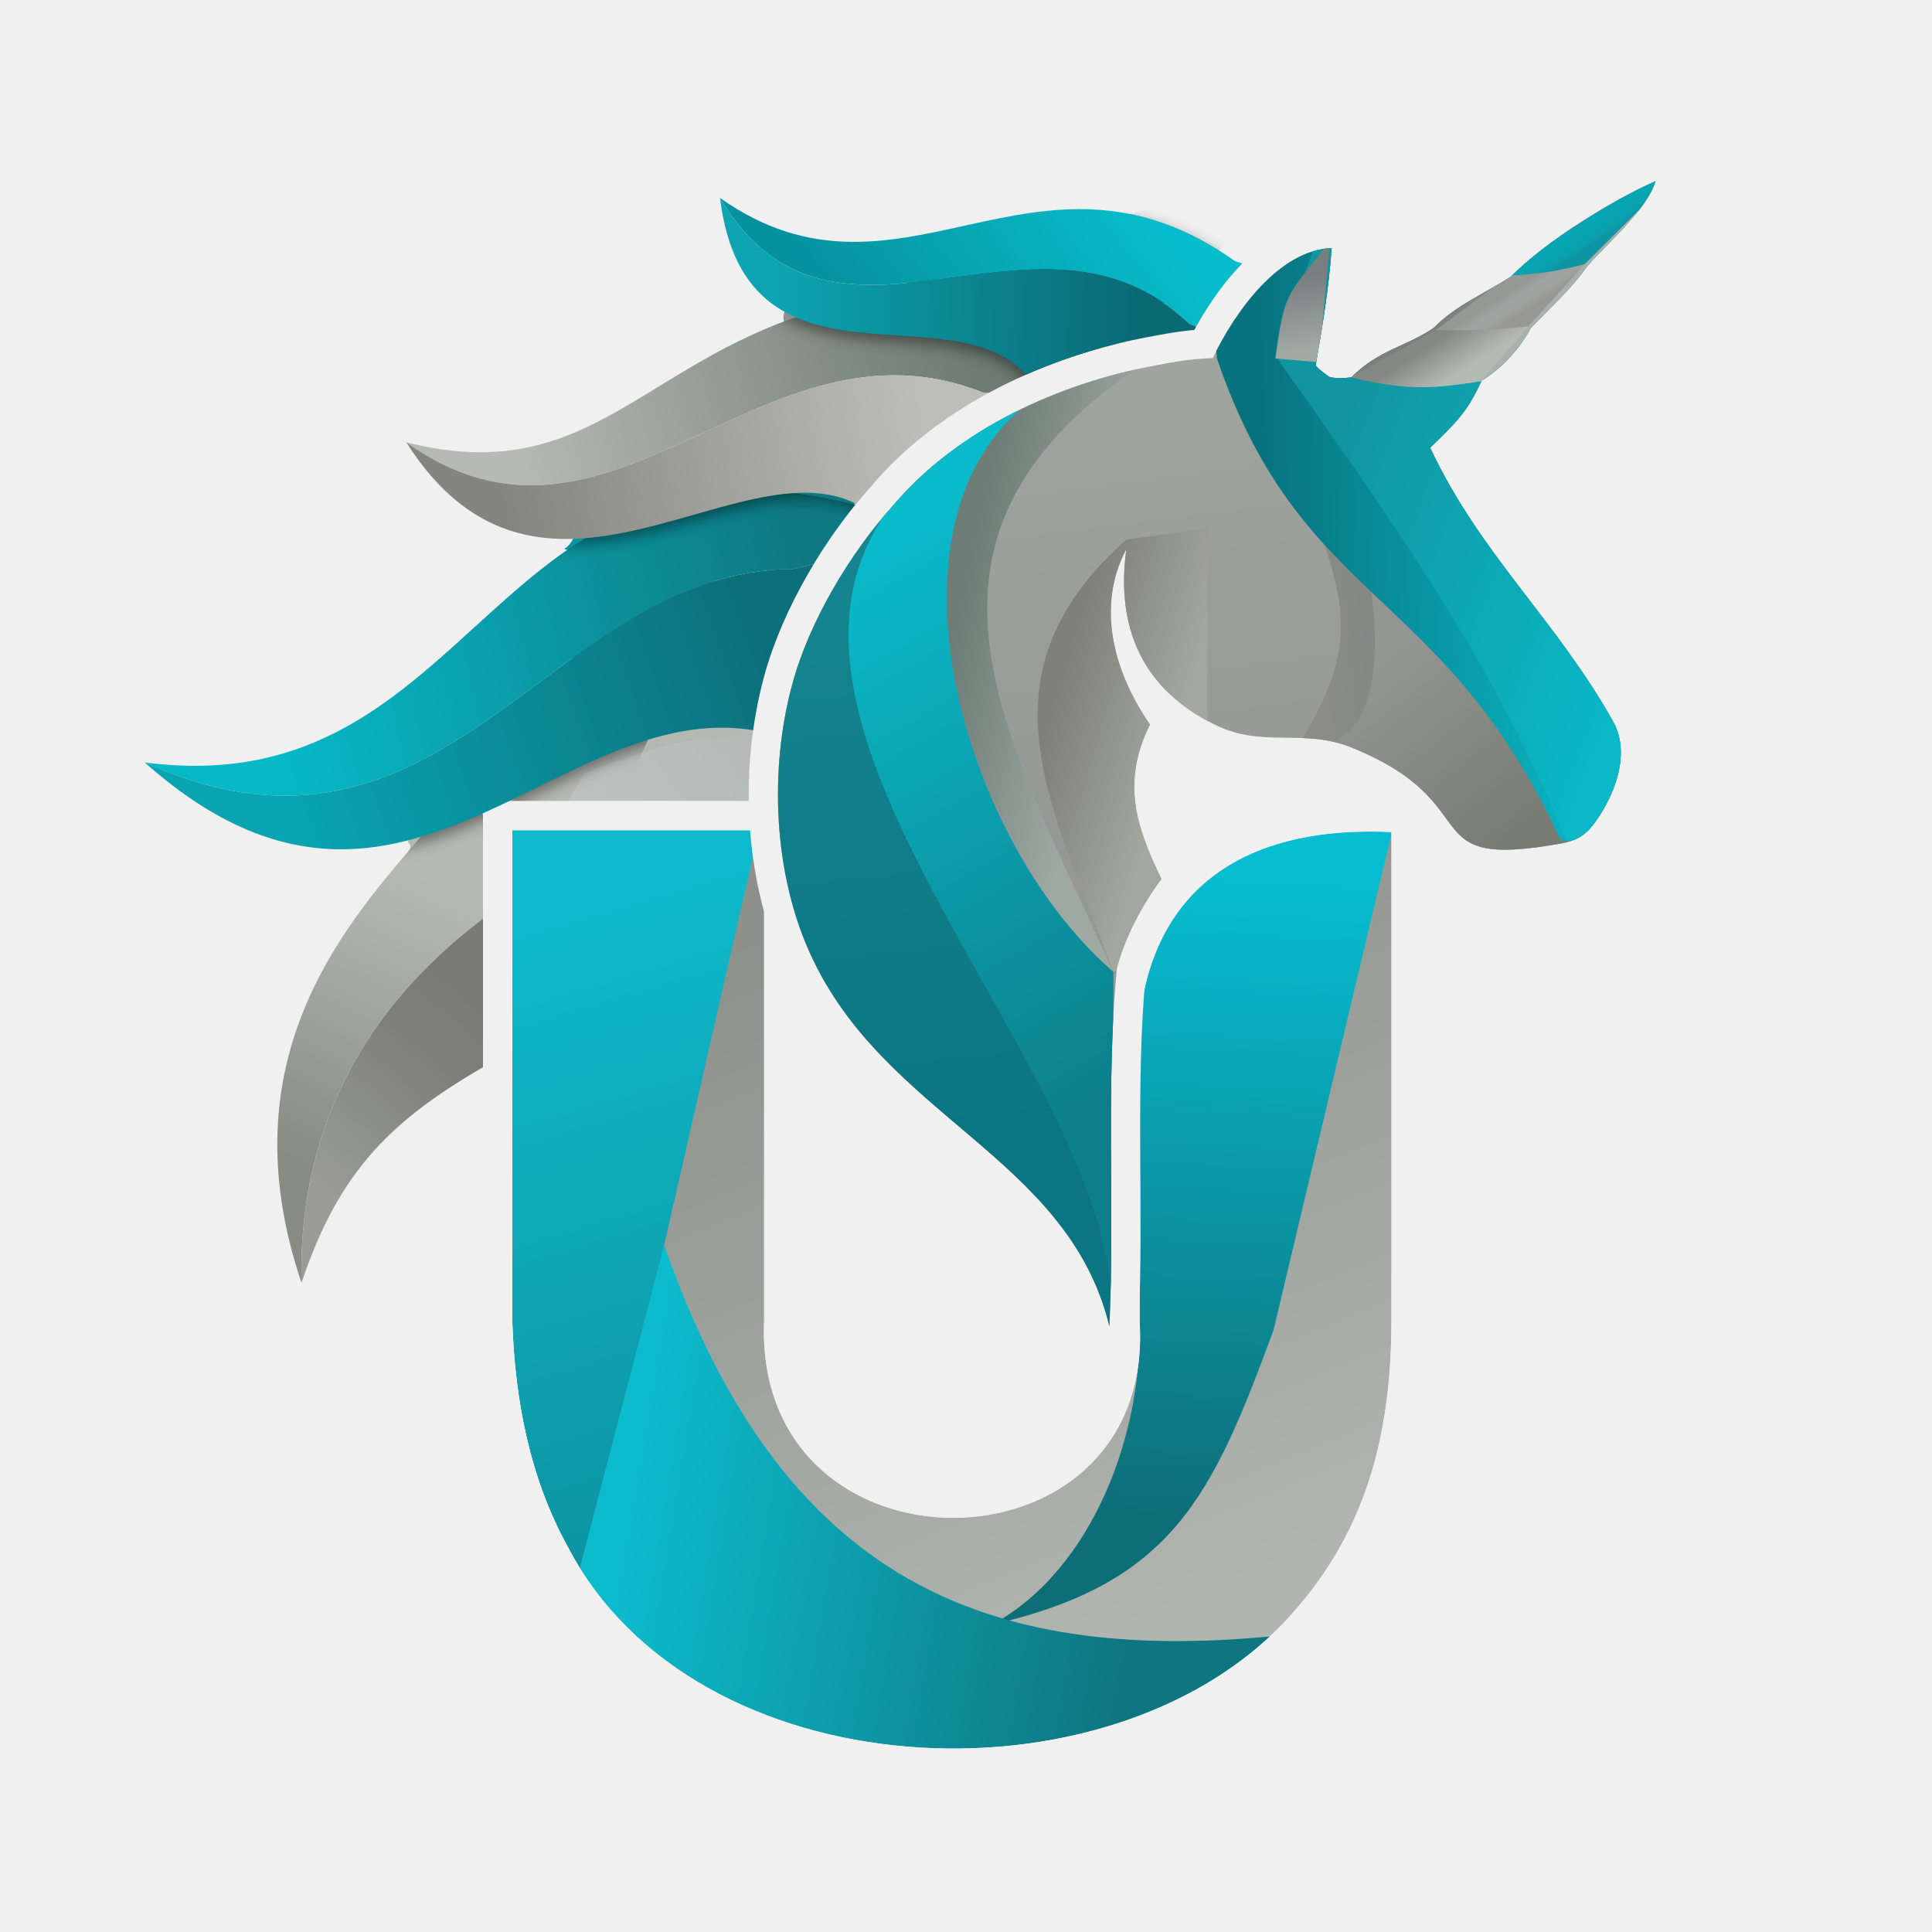
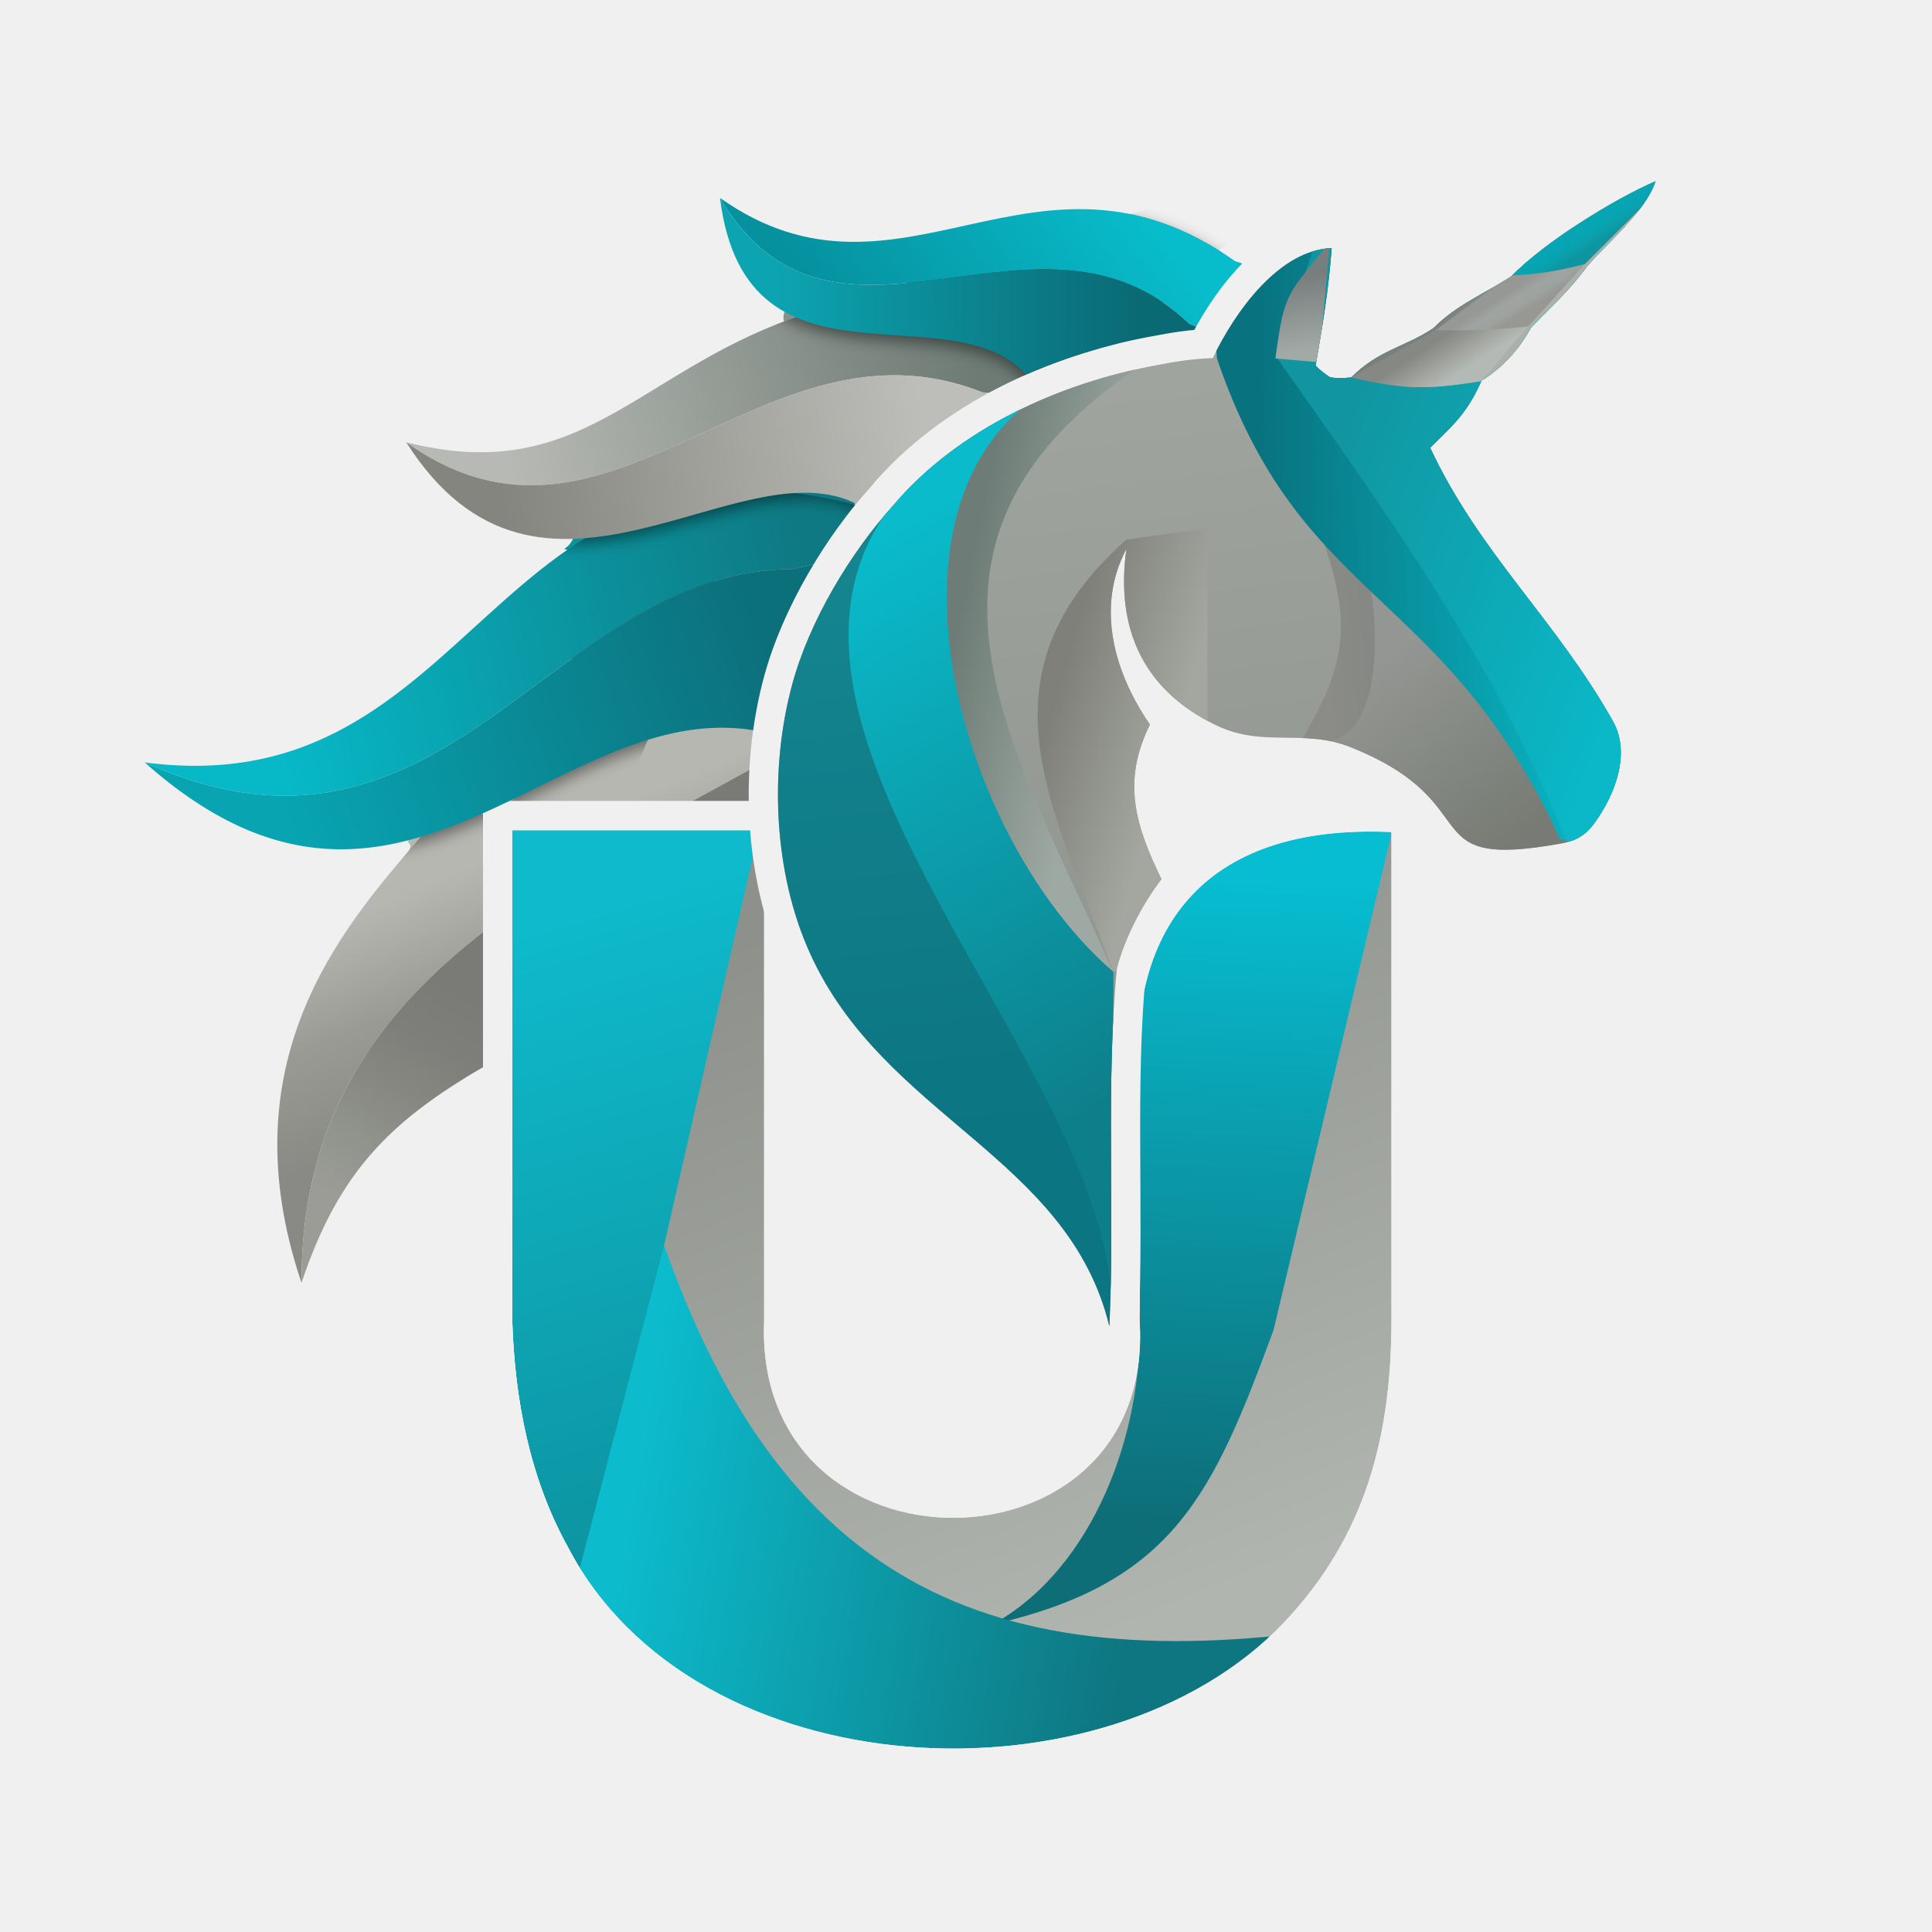
<svg xmlns="http://www.w3.org/2000/svg" viewBox="0 0 1024 1024">
  <defs>
    <linearGradient id="mane1-a" gradientUnits="userSpaceOnUse" x1="466.1" y1="194.1" x2="592.8" y2="93.3">
      <stop offset="0" stop-color="#06919f" />
      <stop offset="1" stop-color="#08bdcb" />
    </linearGradient>
    <linearGradient id="mane1-b" gradientUnits="userSpaceOnUse" x1="603.4" y1="164.2" x2="410.7" y2="161.6">
      <stop offset="0" stop-color="#0a6a74" />
      <stop offset="1" stop-color="#0ca4b1" />
    </linearGradient>
    <linearGradient id="mane2-a" gradientUnits="userSpaceOnUse" x1="511.8" y1="178.0" x2="268.7" y2="244.6">
      <stop offset="0" stop-color="#6e7b75" />
      <stop offset="1" stop-color="#b7b9b4" />
    </linearGradient>
    <linearGradient id="mane2-b" gradientUnits="userSpaceOnUse" x1="265.6" y1="263.4" x2="489.9" y2="228.5">
      <stop offset="0" stop-color="#84857f" />
      <stop offset="1" stop-color="#bdbeb9" />
    </linearGradient>
    <linearGradient id="mane3-a" gradientUnits="userSpaceOnUse" x1="429.7" y1="305.5" x2="143.0" y2="369.9">
      <stop offset="0" stop-color="#0e7982" />
      <stop offset="1" stop-color="#07b8c7" />
    </linearGradient>
    <linearGradient id="mane3-b" gradientUnits="userSpaceOnUse" x1="405.8" y1="342.9" x2="150.6" y2="432.5">
      <stop offset="0" stop-color="#0c707b" />
      <stop offset="1" stop-color="#08a4b2" />
    </linearGradient>
-     <linearGradient id="mane4-a" gradientUnits="userSpaceOnUse" x1="148.7" y1="633.2" x2="233.4" y2="447.0">
-       <stop offset="0.10" stop-color="#898b85" />
-       <stop offset="0.30" stop-color="#949690" />
-       <stop offset="0.50" stop-color="#a1a39d" />
-       <stop offset="0.70" stop-color="#acaea8" />
-       <stop offset="0.90" stop-color="#b6b8b2" />
-     </linearGradient>
-     <linearGradient id="mane4-b" gradientUnits="userSpaceOnUse" x1="258.3" y1="512.7" x2="152.7" y2="634.2">
+     <linearGradient id="mane4-a" gradientUnits="userSpaceOnUse" x1="232.2" y1="606.6" x2="176.7" y2="473.5">
+       <stop offset="0.10" stop-color="#898a85" />
+       <stop offset="0.30" stop-color="#91928c" />
+       <stop offset="0.50" stop-color="#999a94" />
+       <stop offset="0.70" stop-color="#a8a9a3" />
+       <stop offset="0.90" stop-color="#b6b7b1" />
+     </linearGradient>
+     <linearGradient id="mane4-b" gradientUnits="userSpaceOnUse" x1="246.8" y1="508.9" x2="167.5" y2="646.6">
      <stop offset="0.10" stop-color="#7a7b76" />
-       <stop offset="0.30" stop-color="#7d7e79" />
-       <stop offset="0.50" stop-color="#868782" />
-       <stop offset="0.70" stop-color="#90928c" />
-       <stop offset="0.90" stop-color="#9a9b95" />
+       <stop offset="0.30" stop-color="#7e7f7a" />
+       <stop offset="0.50" stop-color="#878882" />
+       <stop offset="0.70" stop-color="#91938d" />
+       <stop offset="0.90" stop-color="#9b9c96" />
    </linearGradient>
    <linearGradient id="mane4-n" gradientUnits="userSpaceOnUse" x1="376.4" y1="384.7" x2="277.9" y2="467.0">
      <stop offset="0" stop-color="#b6bbb9" />
      <stop offset="1" stop-color="#bcc8c4" />
    </linearGradient>
    <clipPath id="reach-mane4">
      <path d="M719 179C721 169 726 140 724 132C722 127 708 113 703 112C698 112 693 115 689 117C669 129 646 151 635 171C622 172 610 175 598 178C542 190 503 217 463 257C457 264 452 262 448 267C449 268 450 270 450 272C449 279 431 294 425 300C420 307 421 314 417 322C415 326 411 330 409 335C400 353 400 363 396 381C385 382 366 382 357 384C344 386 343 389 333 393C304 403 281 414 259 435C255 427 244 432 237 435C231 437 224 437 219 441C211 446 208 456 202 462C199 467 195 470 192 474C165 505 148 544 143 585C142 589 141 594 141 598C140 610 141 621 143 633C145 649 148 675 160 686C163 684 165 682 167 678C169 674 171 668 173 663C176 653 181 644 186 636C201 609 226 587 253 573C253 607 253 640 253 674C253 688 252 703 253 717C254 721 255 725 256 728C258 745 258 764 264 780C268 789 270 799 275 808C277 812 298 846 300 850C308 859 337 888 347 896C423 955 545 963 630 918C659 903 696 868 716 842C766 775 757 698 757 619C757 578 757 537 758 496C758 485 760 455 756 446C753 439 740 427 734 423C738 425 744 426 747 430C752 434 754 440 758 444C763 451 776 465 785 469C795 473 829 468 838 462C843 459 847 454 851 450C868 434 883 413 876 388C873 375 863 366 855 357C851 352 848 346 844 341C833 327 815 308 807 292C800 279 795 267 786 255C783 250 777 245 778 239C779 232 793 222 797 216C804 205 812 197 821 188C825 183 828 178 832 173C837 167 843 161 849 155C853 150 858 144 863 139C874 127 892 113 896 96C890 90 883 83 877 77C869 78 823 108 816 114C810 118 805 125 799 129C792 134 785 136 778 141C770 146 763 154 754 159C740 167 737 164 719 179Z M733 422C688 424 665 424 631 457C620 435 617 415 625 392C644 406 660 409 683 409C689 409 695 409 700 410C711 412 722 418 733 422Z M424 530C441 557 469 586 493 607C509 620 529 632 543 649C555 664 561 682 568 700C571 708 582 713 584 722C585 729 582 737 580 743C577 752 574 761 567 768C547 787 501 789 476 783C464 780 449 775 441 766C424 744 425 712 425 686C424 634 424 582 424 530Z" />
      <path d="M76.7 404.1C253.8 427.3 259.7 217.4 453.7 267.6L480.5 264.8L457.5 292.8L420.5 301.6C291.0 302.1 237.5 476.6 76.7 404.1Z" clip-path="url(#reach-mane3)" />
      <path d="M76.7 404.1C238.9 548.5 325.4 295.4 467.8 422.9L473.7 423.7L457.5 292.8L420.5 301.6C291.0 302.1 237.5 476.6 76.7 404.1Z" clip-path="url(#reach-mane3)" />
      <path d="M215.3 234.4C307.2 257.7 336.7 198.4 420.3 168.6L712.7 78.4L558.8 210.3L520.8 208.0C403.4 161.5 324.4 312.4 215.3 234.4Z" clip-path="url(#reach-mane2)" />
      <path d="M215.3 234.4C286.6 346.6 391.8 234.7 454.6 267.4L477.4 270.0L558.8 210.3L520.8 208.0C403.4 161.5 324.4 312.4 215.3 234.4Z" clip-path="url(#reach-mane2)" />
      <path d="M381.6 104.9C477.5 172.6 548.6 63.5 654.6 138.4L681.1 147.2L653.4 181.1L630.3 171.6C549.9 94.8 442.4 207.7 381.6 104.9Z" clip-path="url(#reach-mane1)" />
      <path d="M381.6 104.9C395.7 218.0 511.0 149.0 548.1 203.9L562.1 211.5L653.4 181.1L630.3 171.6C549.9 94.8 442.4 207.7 381.6 104.9Z" clip-path="url(#reach-mane1)" />
    </clipPath>
    <clipPath id="behind-mane3">
      <path d="M159.8 679.9C120.3 563.0 181.2 492.6 219.1 448.0L417.3 214.9L275.7 554.6L261.7 562.4C207.3 593.0 179.7 620.6 159.8 679.9Z" />
    </clipPath>
    <clipPath id="reach-mane3">
      <path d="M719 179C721 169 726 140 724 132C722 127 708 113 703 112C698 112 693 115 689 117C669 129 646 151 635 171C584 175 532 196 494 228C480 240 468 253 455 266C450 261 444 260 438 259C434 258 431 257 428 256C403 254 371 266 347 273C337 276 310 279 303 283C299 285 253 324 247 330C241 335 236 341 230 346C224 352 217 356 211 361C182 383 163 393 126 398C122 399 118 400 114 401C109 401 84 397 79 396C76 398 74 401 72 404C79 415 91 423 102 430C131 451 159 459 195 455C202 455 210 454 217 452C218 452 234 444 238 443C245 440 253 439 259 435C257 438 254 440 253 444C250 452 252 480 252 490C252 539 253 588 253 637C253 681 251 731 262 773C264 779 266 784 268 789C270 795 272 802 275 808C277 812 298 847 301 850C307 858 315 865 322 872C330 880 338 888 346 895C354 901 363 907 372 912C419 939 469 949 523 946C543 945 568 942 587 936C630 922 657 903 689 871C698 862 707 853 715 843C740 810 753 770 756 729C757 714 757 698 757 683C757 658 757 632 757 607C757 570 757 532 758 495C758 484 760 454 756 445C753 438 740 427 734 423C738 425 743 426 747 429C752 433 754 440 758 444C763 451 776 465 784 468C793 473 806 470 815 468C822 467 830 467 837 463C842 460 846 455 851 451C868 434 882 414 876 389C873 374 860 364 852 353C839 335 819 313 808 296C804 288 801 280 798 272C794 265 777 245 778 239C779 233 786 228 790 224C799 215 802 207 813 196C820 189 826 180 832 173C837 166 843 161 849 155C853 151 856 145 861 141C873 127 890 114 897 97C891 90 883 83 876 77C870 78 823 108 816 114C810 118 805 125 799 129C792 134 785 136 778 141C770 146 763 154 754 159C740 167 737 164 719 179Z M392 421C374 422 307 422 287 421C318 402 357 391 393 390C393 400 392 410 392 421Z M733 422C688 424 665 424 631 457C620 435 617 415 625 392C644 406 660 409 683 409C689 409 695 409 700 410C711 412 722 418 733 422Z M424 530C441 557 469 586 493 607C509 620 529 632 543 649C555 664 561 682 568 700C571 708 582 713 584 722C585 729 582 737 580 743C577 752 574 761 567 768C547 787 501 789 476 783C464 780 449 775 441 766C424 744 425 712 425 686C424 634 424 582 424 530Z" />
      <path d="M215.3 234.4C307.2 257.7 336.7 198.4 420.3 168.6L712.7 78.4L558.8 210.3L520.8 208.0C403.4 161.5 324.4 312.4 215.3 234.4Z" clip-path="url(#reach-mane2)" />
      <path d="M215.3 234.4C286.6 346.6 391.8 234.7 454.6 267.4L477.4 270.0L558.8 210.3L520.8 208.0C403.4 161.5 324.4 312.4 215.3 234.4Z" clip-path="url(#reach-mane2)" />
      <path d="M381.6 104.9C477.5 172.6 548.6 63.5 654.6 138.4L681.1 147.2L653.4 181.1L630.3 171.6C549.9 94.8 442.4 207.7 381.6 104.9Z" clip-path="url(#reach-mane1)" />
      <path d="M381.6 104.9C395.7 218.0 511.0 149.0 548.1 203.9L562.1 211.5L653.4 181.1L630.3 171.6C549.9 94.8 442.4 207.7 381.6 104.9Z" clip-path="url(#reach-mane1)" />
    </clipPath>
    <clipPath id="behind-mane2">
      <path d="M159.8 679.9C120.3 563.0 181.2 492.6 219.1 448.0L417.3 214.9L275.7 554.6L261.7 562.4C207.3 593.0 179.7 620.6 159.8 679.9Z" />
      <path d="M76.7 404.1C253.8 427.3 259.7 217.4 453.7 267.6L480.5 264.8L473.7 423.7L467.8 422.9C325.4 295.4 238.9 548.5 76.7 404.1Z" />
    </clipPath>
    <clipPath id="reach-mane2">
      <path d="M719 179C721 169 726 140 724 132C722 127 708 113 703 112C698 112 693 115 689 117C669 129 646 151 635 171C604 173 572 182 545 195C520 171 488 174 456 171C442 169 430 165 416 162C414 164 412 166 410 167C405 170 400 170 396 172C385 178 374 184 363 190C357 194 352 198 346 201C324 215 299 229 273 233C263 234 246 235 236 233C229 231 223 228 216 227C214 229 212 231 209 234C228 265 252 286 289 291C295 291 300 293 306 293C321 292 336 288 351 284C376 277 429 259 453 270C445 280 437 288 430 298C424 307 411 331 407 341C403 352 395 381 393 392C392 402 393 411 392 421C362 421 333 421 304 421C294 421 278 418 269 425C264 430 257 435 254 441C250 449 252 477 252 487C252 518 252 549 253 580C253 638 248 717 262 773C264 779 272 804 275 809C278 815 282 820 286 825C290 833 294 842 300 849C306 857 314 863 321 870C329 878 337 887 346 895C370 915 405 931 435 939C498 954 579 948 635 915C656 903 673 887 690 870C713 847 731 823 743 793C762 740 757 671 757 614C757 574 757 534 758 493C758 482 760 455 756 446C753 439 740 427 734 423C738 425 743 426 747 430C752 434 754 439 758 444C763 451 777 466 786 469C796 473 829 468 838 462C843 459 847 455 851 450C868 434 882 413 876 388C873 376 863 366 855 357C851 352 848 347 844 342C833 327 815 309 807 293C800 279 795 267 787 255C784 250 777 245 778 239C779 234 786 229 789 225C797 217 803 206 811 198C819 190 825 181 832 173C837 167 843 161 848 156C853 150 857 144 863 139C874 127 891 113 897 96C890 90 883 83 877 77C870 78 823 108 816 114C810 118 805 125 799 129C792 134 785 136 778 141C770 146 763 154 754 159C740 167 737 164 719 179Z M733 422C688 424 665 424 631 457C620 435 617 415 625 392C644 406 660 409 683 409C689 409 695 409 700 410C711 412 722 418 733 422Z M424 530C441 557 469 586 493 607C509 620 529 632 543 649C555 664 561 682 568 700C571 708 582 713 584 722C585 729 582 737 580 743C577 752 574 761 567 768C547 787 501 789 476 783C464 780 449 775 441 766C424 744 425 712 425 686C424 634 424 582 424 530Z" />
      <path d="M381.6 104.9C477.5 172.6 548.6 63.5 654.6 138.4L681.1 147.2L653.4 181.1L630.3 171.6C549.9 94.8 442.4 207.7 381.6 104.9Z" clip-path="url(#reach-mane1)" />
      <path d="M381.6 104.9C395.7 218.0 511.0 149.0 548.1 203.9L562.1 211.5L653.4 181.1L630.3 171.6C549.9 94.8 442.4 207.7 381.6 104.9Z" clip-path="url(#reach-mane1)" />
    </clipPath>
    <clipPath id="behind-mane1">
      <path d="M159.8 679.9C120.3 563.0 181.2 492.6 219.1 448.0L417.3 214.9L275.7 554.6L261.7 562.4C207.3 593.0 179.7 620.6 159.8 679.9Z" />
      <path d="M76.7 404.1C253.8 427.3 259.7 217.4 453.7 267.6L480.5 264.8L473.7 423.7L467.8 422.9C325.4 295.4 238.9 548.5 76.7 404.1Z" />
      <path d="M215.3 234.4C307.2 257.7 336.7 198.4 420.3 168.6L712.7 78.4L477.4 270.0L454.6 267.4C391.8 234.7 286.6 346.6 215.3 234.4Z" />
    </clipPath>
    <clipPath id="reach-mane1">
      <path d="M719 179C720 170 722 160 723 151C724 146 725 139 724 134C724 128 709 114 704 113C700 112 695 114 691 116C675 124 656 142 644 156C641 160 638 165 635 169C637 157 646 145 655 137C640 121 626 114 605 110C588 106 571 103 553 105C538 107 522 112 506 115C473 122 429 129 399 109C394 105 389 100 384 95C373 101 376 111 379 121C384 142 390 147 404 162C408 166 412 171 417 173C441 185 475 184 501 187C513 188 529 187 538 198C525 209 509 215 494 228C473 246 444 276 429 299C425 305 422 313 418 320C414 327 410 334 407 341C403 350 402 359 400 368C397 376 395 383 394 391C392 401 392 411 392 421C363 421 333 421 304 421C294 421 278 418 270 425C264 429 256 436 254 442C250 450 252 477 252 487C252 517 252 548 253 579C253 633 249 724 262 774C264 781 272 803 276 810C279 815 283 820 286 826C291 833 294 842 300 849C305 857 314 863 321 870C329 878 337 887 345 895C368 914 398 927 426 936C438 940 450 941 463 943C520 950 582 945 633 916C655 904 672 888 690 870C712 848 731 824 742 794C762 741 757 667 757 610C757 572 757 535 758 498C758 485 760 456 756 446C754 439 740 427 734 423C738 425 743 426 747 430C751 433 754 439 757 444C763 451 776 465 784 468C795 473 828 468 838 463C843 459 847 454 852 450C868 433 882 413 876 388C873 376 863 367 855 357C851 352 848 347 844 342C833 327 815 309 807 293C800 280 795 268 787 256C784 251 777 245 778 239C779 234 785 229 789 225C797 216 803 206 811 197C819 189 825 181 832 172C838 166 844 161 849 155C853 150 857 145 862 140C874 127 891 113 897 97C890 90 883 82 876 77C869 79 823 108 816 114C809 119 805 125 798 130C792 134 784 136 778 141C770 146 763 154 754 159C740 167 737 164 719 179Z M733 422C688 424 665 424 631 457C620 435 617 415 625 392C644 406 660 409 683 409C689 409 695 409 700 410C711 412 722 418 733 422Z M424 530C441 557 469 586 493 607C509 620 529 632 543 649C555 664 561 682 568 700C571 708 582 713 584 722C585 729 582 737 580 743C577 752 574 761 567 768C547 787 501 789 476 783C464 780 449 775 441 766C424 744 425 712 425 686C424 634 424 582 424 530Z" />
    </clipPath>
    <clipPath id="mane-cut">
      <path d="M0 1024C341 1024 683 1024 1024 1024C1024 683 1024 341 1024 0C683 0 341 0 0 0C0 341 0 683 0 1024Z M894 97C887 114 871 127 858 141C854 145 850 150 846 155C841 161 835 166 830 173C823 180 817 189 810 196C799 207 796 215 788 223C784 227 777 233 776 239C774 245 791 264 795 271C799 279 801 288 806 296C816 312 837 336 850 353C858 365 872 375 874 390C877 414 867 432 850 449C846 453 842 458 836 461C829 464 821 464 814 466C805 468 794 470 785 466C777 463 765 450 760 443C756 439 754 432 749 428C741 421 717 413 707 409C694 404 679 408 665 406C650 405 636 398 624 388C612 418 619 433 630 461C647 445 667 430 690 427C696 426 701 427 706 426C723 425 731 421 744 434C746 437 750 440 752 443C757 450 755 477 755 486C755 522 755 558 755 593C754 638 758 730 748 769C737 810 718 839 688 869C647 911 612 931 554 940C538 942 522 944 506 944C449 944 391 929 346 893C338 886 331 878 323 870C316 864 309 857 303 850C300 846 279 812 277 807C273 799 267 782 265 774C252 728 255 643 255 594C255 557 255 521 255 485C255 476 253 449 256 442C259 437 266 431 271 427C279 420 295 423 305 423C335 424 365 424 394 424C395 414 395 404 396 394C397 383 405 352 409 341C413 333 418 325 422 317C425 311 428 305 432 299C438 290 445 282 452 274C480 241 510 215 550 196C570 186 592 181 615 177C621 176 627 176 633 173C639 171 642 162 646 157C657 144 671 131 686 122C691 118 698 114 704 115C708 116 710 119 713 121C716 124 720 128 721 132C724 140 717 173 716 184C723 179 729 173 737 169C743 166 750 164 756 160C764 155 771 147 779 142C786 138 793 136 799 131C805 127 810 120 816 116C824 110 870 81 877 79C883 85 889 91 894 97Z M422 522C421 539 421 557 421 574C421 613 422 652 422 690C422 715 423 749 441 768C465 794 526 793 557 777C561 775 566 772 570 768C578 759 589 734 586 721C584 713 574 709 571 701C569 697 568 692 567 688C561 674 554 660 545 648C530 630 509 618 492 603C466 581 439 551 422 522Z" />
    </clipPath>
    <filter id="mane-shadow" x="-10%" y="-10%" width="120%" height="120%">
      <feOffset dy="3" />
      <feGaussianBlur stdDeviation="4" />
    </filter>
    <linearGradient id="p1" gradientUnits="userSpaceOnUse" x1="682.8" y1="146.7" x2="695.6" y2="187.0">
      <stop offset="0" stop-color="#697e81" />
      <stop offset="1" stop-color="#93afae" />
    </linearGradient>
    <linearGradient id="p2" gradientUnits="userSpaceOnUse" x1="637.8" y1="204.8" x2="790.8" y2="331.7">
      <stop offset="0" stop-color="#0b6d7a" />
      <stop offset="1" stop-color="#17a1ad" />
    </linearGradient>
    <linearGradient id="p0" gradientUnits="userSpaceOnUse" x1="841.6" y1="134.0" x2="835.9" y2="122.2">
      <stop offset="0" stop-color="#118e99" />
      <stop offset="1" stop-color="#07a8b8" />
    </linearGradient>
    <linearGradient id="p4" gradientUnits="userSpaceOnUse" x1="786.6" y1="180.2" x2="819.2" y2="139.4">
      <stop offset="0" stop-color="#80817b" />
      <stop offset="1" stop-color="#76b6bb" />
    </linearGradient>
    <linearGradient id="p5" gradientUnits="userSpaceOnUse" x1="750.7" y1="174.1" x2="785.8" y2="198.6">
      <stop offset="0" stop-color="#797d76" />
      <stop offset="1" stop-color="#b2b5af" />
    </linearGradient>
    <linearGradient id="p6" gradientUnits="userSpaceOnUse" x1="578.6" y1="353.9" x2="654.3" y2="238.0">
      <stop offset="0" stop-color="#94958f" />
      <stop offset="1" stop-color="#b5bcb7" />
    </linearGradient>
    <linearGradient id="p7" gradientUnits="userSpaceOnUse" x1="707.4" y1="310.5" x2="826.3" y2="291.9">
      <stop offset="0" stop-color="#0c919d" />
      <stop offset="1" stop-color="#07baca" />
    </linearGradient>
    <linearGradient id="p11" gradientUnits="userSpaceOnUse" x1="727.6" y1="199.9" x2="738.8" y2="218.7">
      <stop offset="0" stop-color="#24777f" />
      <stop offset="1" stop-color="#08939e" />
    </linearGradient>
    <linearGradient id="p12" gradientUnits="userSpaceOnUse" x1="736.0" y1="209.6" x2="750.0" y2="193.1">
      <stop offset="0" stop-color="#627f80" />
      <stop offset="1" stop-color="#919a96" />
    </linearGradient>
    <linearGradient id="p9" gradientUnits="userSpaceOnUse" x1="768.6" y1="206.7" x2="771.6" y2="197.2">
      <stop offset="0" stop-color="#87bfc4" />
      <stop offset="1" stop-color="#aac6c9" />
    </linearGradient>
    <linearGradient id="p16" gradientUnits="userSpaceOnUse" x1="542.0" y1="234.7" x2="555.9" y2="241.6">
      <stop offset="0" stop-color="#617e7d" />
      <stop offset="1" stop-color="#6c8580" />
    </linearGradient>
    <linearGradient id="p14" gradientUnits="userSpaceOnUse" x1="585.9" y1="580.0" x2="449.9" y2="275.8">
      <stop offset="0" stop-color="#0e828d" />
      <stop offset="1" stop-color="#19bbc6" />
    </linearGradient>
    <linearGradient id="p21" gradientUnits="userSpaceOnUse" x1="504.6" y1="353.7" x2="537.8" y2="354.2">
      <stop offset="0" stop-color="#528786" />
      <stop offset="1" stop-color="#6c807d" />
    </linearGradient>
    <linearGradient id="p23" gradientUnits="userSpaceOnUse" x1="448.2" y1="591.1" x2="517.9" y2="369.4">
      <stop offset="0" stop-color="#0a707b" />
      <stop offset="1" stop-color="#109ba7" />
    </linearGradient>
    <linearGradient id="p26" gradientUnits="userSpaceOnUse" x1="819.8" y1="416.8" x2="707.0" y2="350.8">
      <stop offset="0" stop-color="#757f7b" />
      <stop offset="1" stop-color="#858a85" />
    </linearGradient>
    <linearGradient id="p24" gradientUnits="userSpaceOnUse" x1="569.1" y1="324.6" x2="580.9" y2="485.0">
      <stop offset="0" stop-color="#757670" />
      <stop offset="1" stop-color="#a5afaa" />
    </linearGradient>
    <linearGradient id="p41" gradientUnits="userSpaceOnUse" x1="538.5" y1="382.1" x2="543.5" y2="363.0">
      <stop offset="0" stop-color="#888983" />
      <stop offset="1" stop-color="#8c8c87" />
    </linearGradient>
    <linearGradient id="p42" gradientUnits="userSpaceOnUse" x1="534.0" y1="405.4" x2="544.0" y2="402.8">
      <stop offset="0" stop-color="#7c7d77" />
      <stop offset="1" stop-color="#888983" />
    </linearGradient>
    <linearGradient id="p47" gradientUnits="userSpaceOnUse" x1="405.0" y1="463.8" x2="395.1" y2="461.4">
      <stop offset="0" stop-color="#646d68" />
      <stop offset="1" stop-color="#1db8c1" />
    </linearGradient>
    <linearGradient id="p45" gradientUnits="userSpaceOnUse" x1="325.3" y1="759.1" x2="317.8" y2="452.8">
      <stop offset="0" stop-color="#0a727d" />
      <stop offset="1" stop-color="#10c1d0" />
    </linearGradient>
    <linearGradient id="p50" gradientUnits="userSpaceOnUse" x1="644.9" y1="564.9" x2="703.9" y2="844.4">
      <stop offset="0" stop-color="#74827b" />
      <stop offset="1" stop-color="#b0b7b3" />
    </linearGradient>
    <linearGradient id="p48" gradientUnits="userSpaceOnUse" x1="686.1" y1="794.4" x2="618.0" y2="482.9">
      <stop offset="0" stop-color="#116c75" />
      <stop offset="1" stop-color="#08bdd0" />
    </linearGradient>
    <linearGradient id="p57" gradientUnits="userSpaceOnUse" x1="508.9" y1="617.2" x2="397.9" y2="755.0">
      <stop offset="0" stop-color="#70837d" />
      <stop offset="1" stop-color="#8c8f89" />
    </linearGradient>
    <linearGradient id="p67" gradientUnits="userSpaceOnUse" x1="598.5" y1="859.9" x2="326.5" y2="827.5">
      <stop offset="0" stop-color="#0c747f" />
      <stop offset="1" stop-color="#0fbaca" />
    </linearGradient>
    <linearGradient id="p68" gradientUnits="userSpaceOnUse" x1="383.7" y1="738.4" x2="394.7" y2="732.6">
      <stop offset="0" stop-color="#349ea5" />
      <stop offset="1" stop-color="#9ca6a7" />
    </linearGradient>
    <linearGradient id="p72" gradientUnits="userSpaceOnUse" x1="461.2" y1="828.9" x2="471.7" y2="817.5">
      <stop offset="0" stop-color="#42868c" />
      <stop offset="1" stop-color="#778c8b" />
    </linearGradient>
    <clipPath id="sil-head">
      <path d="M801 146.5C786.9 155.7 772.2 161.4 759.8 173.9C744.9 184 730.9 185.3 716.3 200C712.1 200.5 709.1 200.6 705 200C702.3 198.2 699.6 196.2 697.3 193.8C700.9 173 704.3 152.9 705.8 131.5C677.9 132.5 654.5 165.3 642.8 189.8C632.2 190.1 623.2 191.6 612.8 193.6C561.4 203 507.6 227.5 473.5 267.8C450.7 292.9 428.9 329.3 419.9 362.7C407.6 408 410 462.7 429.3 505.2C468.6 592.2 566.2 613 588 703C590.9 640.7 586 574.4 592 513C596.3 496.6 605.4 479.6 615.5 465.9C601.9 437.4 594.4 414.6 609.5 384C590.3 356.3 580.8 321.4 597 291C591.2 332.9 605.7 365.6 644.5 384.4C669.5 396.5 690.8 386 715.8 396C790.9 426 747.3 461.6 827.8 447C835.4 445.6 840.5 442.6 845.1 436.2C856.4 420.7 864.2 399 855 382.5C824.7 328.4 784.5 293.9 758 237.3C771.1 224.6 777.8 218.5 785.3 201.7C796.4 194.9 805.3 185 811.5 173.6C822 162.6 831.7 154.3 841 141.4C852.1 128.3 872.5 112 877.5 96C855.3 105.6 818.7 128.3 801 146.5Z" />
    </clipPath>
    <clipPath id="sil-u">
      <path d="M271.5 440L271.5 700C272.8 741.5 280.7 783.4 301 820C368.3 949 585.8 959.6 680.5 860C723.8 814.3 737.4 761.5 737.5 700L737.5 441C636.8 436.4 596 493.6 604 580L604 700C613 838.4 399.2 840.2 405 700L405 440Z" />
    </clipPath>
    <mask id="halo-head" maskUnits="userSpaceOnUse" x="0" y="0" width="1024" height="1024">
      <rect width="1024" height="1024" fill="#fff" />
      <path d="M801 146.5C786.9 155.7 772.2 161.4 759.8 173.9C744.9 184 730.9 185.3 716.3 200C712.1 200.5 709.1 200.6 705 200C702.3 198.2 699.6 196.2 697.3 193.8C700.9 173 704.3 152.9 705.8 131.5C677.9 132.5 654.5 165.3 642.8 189.8C632.2 190.1 623.2 191.6 612.8 193.6C561.4 203 507.6 227.5 473.5 267.8C450.7 292.9 428.9 329.3 419.9 362.7C407.6 408 410 462.7 429.3 505.2C468.6 592.2 566.2 613 588 703C590.9 640.7 586 574.4 592 513C596.3 496.6 605.4 479.6 615.5 465.9C601.9 437.4 594.4 414.6 609.5 384C590.3 356.3 580.8 321.4 597 291C591.2 332.9 605.7 365.6 644.5 384.4C669.5 396.5 690.8 386 715.8 396C790.9 426 747.3 461.6 827.8 447C835.4 445.6 840.5 442.6 845.1 436.2C856.4 420.7 864.2 399 855 382.5C824.7 328.4 784.5 293.9 758 237.3C771.1 224.6 777.8 218.5 785.3 201.7C796.4 194.9 805.3 185 811.5 173.6C822 162.6 831.7 154.3 841 141.4C852.1 128.3 872.5 112 877.5 96C855.3 105.6 818.7 128.3 801 146.5Z" fill="#000" stroke="#000" stroke-width="31" stroke-linejoin="round" stroke-miterlimit="4" />
    </mask>
    <mask id="mane-mask" maskUnits="userSpaceOnUse" x="0" y="0" width="1024" height="1024">
      <rect width="1024" height="1024" fill="#fff" />
      <path d="M801 146.5C786.9 155.7 772.2 161.4 759.8 173.9C744.9 184 730.9 185.3 716.3 200C712.1 200.5 709.1 200.6 705 200C702.3 198.2 699.6 196.2 697.3 193.8C700.9 173 704.3 152.9 705.8 131.5C677.9 132.5 654.5 165.3 642.8 189.8C632.2 190.1 623.2 191.6 612.8 193.6C561.4 203 507.6 227.5 473.5 267.8C450.7 292.9 428.9 329.3 419.9 362.7C407.6 408 410 462.7 429.3 505.2C468.6 592.2 566.2 613 588 703C590.9 640.7 586 574.4 592 513C596.3 496.6 605.4 479.6 615.5 465.9C601.9 437.4 594.4 414.6 609.5 384C590.3 356.3 580.8 321.4 597 291C591.2 332.9 605.7 365.6 644.5 384.4C669.5 396.5 690.8 386 715.8 396C790.9 426 747.3 461.6 827.8 447C835.4 445.6 840.5 442.6 845.1 436.2C856.4 420.7 864.2 399 855 382.5C824.7 328.4 784.5 293.9 758 237.3C771.1 224.6 777.8 218.5 785.3 201.7C796.4 194.9 805.3 185 811.5 173.6C822 162.6 831.7 154.3 841 141.4C852.1 128.3 872.5 112 877.5 96C855.3 105.6 818.7 128.3 801 146.5Z" fill="#000" stroke="#000" stroke-width="31" stroke-linejoin="round" stroke-miterlimit="4" />
      <path d="M271.5 440L271.5 700C272.8 741.5 280.7 783.4 301 820C368.3 949 585.8 959.6 680.5 860C723.8 814.3 737.4 761.5 737.5 700L737.5 441C636.8 436.4 596 493.6 604 580L604 700C613 838.4 399.2 840.2 405 700L405 440Z" fill="#000" stroke="#000" stroke-width="31" stroke-linejoin="miter" stroke-miterlimit="4" />
    </mask>
    <linearGradient id="part-u-gray" gradientUnits="userSpaceOnUse" x1="493.1" y1="456.8" x2="652.6" y2="842.9">
      <stop offset="0" stop-color="#8e918b" />
      <stop offset="1" stop-color="#b1b5af" />
    </linearGradient>
    <linearGradient id="part-u-arm" gradientUnits="userSpaceOnUse" x1="639.7" y1="805.6" x2="657.3" y2="466.3">
      <stop offset="0" stop-color="#0e6e78" />
      <stop offset="1" stop-color="#07bdd1" />
    </linearGradient>
    <linearGradient id="part-u-front" gradientUnits="userSpaceOnUse" x1="598.0" y1="868.9" x2="326.8" y2="823.1">
      <stop offset="0" stop-color="#0e7680" />
      <stop offset="1" stop-color="#0cbccd" />
    </linearGradient>
    <linearGradient id="part-neck-outer" gradientUnits="userSpaceOnUse" x1="505.9" y1="609.3" x2="463.2" y2="181.3">
      <stop offset="0" stop-color="#0b7581" />
      <stop offset="1" stop-color="#188b95" />
    </linearGradient>
    <linearGradient id="part-neck-inner" gradientUnits="userSpaceOnUse" x1="598.7" y1="577.4" x2="440.2" y2="300.1">
      <stop offset="0" stop-color="#0d7f8b" />
      <stop offset="1" stop-color="#0abbcb" />
    </linearGradient>
    <linearGradient id="part-muzzle" gradientUnits="userSpaceOnUse" x1="805.9" y1="443.7" x2="732.5" y2="349.4">
      <stop offset="0" stop-color="#777b74" />
      <stop offset="1" stop-color="#939692" />
    </linearGradient>
    <linearGradient id="part-cheek-crescent" gradientUnits="userSpaceOnUse" x1="726.0" y1="348.7" x2="701.2" y2="350.9">
      <stop offset="0" stop-color="#858884" />
      <stop offset="1" stop-color="#8b8c87" />
    </linearGradient>
    <linearGradient id="part-neck-crescent" gradientUnits="userSpaceOnUse" x1="503.9" y1="345.6" x2="580.5" y2="361.7">
      <stop offset="0" stop-color="#6d7c76" />
      <stop offset="1" stop-color="#9fa9a4" />
    </linearGradient>
    <linearGradient id="part-neck-blade" gradientUnits="userSpaceOnUse" x1="559.7" y1="368.7" x2="624.1" y2="387.7">
      <stop offset="0" stop-color="#7f807a" />
      <stop offset="1" stop-color="#a4a6a0" />
    </linearGradient>
    <linearGradient id="part-face-teal" gradientUnits="userSpaceOnUse" x1="668.8" y1="281.8" x2="837.5" y2="278.6">
      <stop offset="0" stop-color="#08737f" />
      <stop offset="1" stop-color="#0ab5c4" />
    </linearGradient>
    <linearGradient id="part-face-light" gradientUnits="userSpaceOnUse" x1="693.5" y1="263.8" x2="871.9" y2="331.8">
      <stop offset="0" stop-color="#1195a0" />
      <stop offset="1" stop-color="#0ab8c7" />
    </linearGradient>
    <linearGradient id="part-ear-gray" gradientUnits="userSpaceOnUse" x1="687.2" y1="146.8" x2="693.9" y2="185.8">
      <stop offset="0" stop-color="#777e7e" />
      <stop offset="1" stop-color="#a2aaa6" />
    </linearGradient>
    <linearGradient id="part-horn" gradientUnits="userSpaceOnUse" x1="767.9" y1="166.0" x2="790.0" y2="188.8">
      <stop offset="0" stop-color="#7c807a" />
      <stop offset="1" stop-color="#acb0ab" />
    </linearGradient>
    <linearGradient id="part-horn-band2" gradientUnits="userSpaceOnUse" x1="758.2" y1="178.6" x2="773.3" y2="201.9">
      <stop offset="0.13" stop-color="#868983" />
      <stop offset="0.38" stop-color="#959893" />
      <stop offset="0.63" stop-color="#a6a9a4" />
      <stop offset="0.88" stop-color="#b3b9b5" />
    </linearGradient>
    <linearGradient id="part-horn-band1" gradientUnits="userSpaceOnUse" x1="796.8" y1="153.9" x2="806.5" y2="169.0">
      <stop offset="0.13" stop-color="#969895" />
      <stop offset="0.38" stop-color="#9fa3a1" />
      <stop offset="0.63" stop-color="#9fa3a0" />
      <stop offset="0.88" stop-color="#979794" />
    </linearGradient>
    <linearGradient id="part-horn-tip" gradientUnits="userSpaceOnUse" x1="837.2" y1="123.6" x2="843.1" y2="132.7">
      <stop offset="0.17" stop-color="#07a4b3" />
      <stop offset="0.50" stop-color="#0ba0ac" />
      <stop offset="0.83" stop-color="#0d96a2" />
    </linearGradient>
    <linearGradient id="base-u" gradientUnits="userSpaceOnUse" x1="534.2" y1="894.8" x2="403.4" y2="456.2">
      <stop offset="0" stop-color="#0d8591" />
      <stop offset="1" stop-color="#0ebacb" />
    </linearGradient>
    <linearGradient id="base-head" gradientUnits="userSpaceOnUse" x1="652.1" y1="449.5" x2="620.5" y2="200.2">
      <stop offset="0" stop-color="#949892" />
      <stop offset="1" stop-color="#a0a49f" />
    </linearGradient>
  </defs>
  <g id="mane">
    <g id="mane4" mask="url(#mane-mask)" clip-path="url(#reach-mane4)">
      <path fill="url(#mane4-n)" d="M432 268C438 275 445 282 452 288C459 281 466 274 473 267C467 260 460 253 453 246C445 252 437 260 432 268Z M407 319C402 324 389 334 394 343C388 349 383 357 382 366C336 370 295 389 261 419C246 405 211 434 202 445C212 445 271 447 275 442C284 446 296 444 305 444C325 444 378 449 394 440C411 430 425 393 409 378C416 371 429 357 422 347C428 342 433 335 427 329C436 320 443 312 449 302C443 294 436 288 429 281C421 288 397 308 407 319Z M255 435C257 433 258 432 260 431C259 432 257 434 255 435Z" />
      <path fill="url(#mane4-a)" d="M450 269C454 266 454 267 453 263C450 266 450 266 450 269Z M421 315C424 311 428 303 429 298C424 302 420 309 421 315Z M409 340C411 337 412 335 412 331C410 334 409 337 409 340Z M401 367C403 361 406 354 405 348C402 353 398 362 401 367Z M274 424C287 424 299 415 310 410C329 402 349 395 370 392C378 391 397 394 397 383C366 381 296 400 274 424Z M216 446C218 448 218 449 216 452C221 451 251 440 254 437C256 435 255 433 255 431C242 433 226 437 216 446Z" />
-       <path fill="url(#mane4-a)" d="M159.8 679.9C120.3 563.0 181.2 492.6 219.1 448.0L417.3 214.9L275.2 471.6L250.1 491.5C199.6 531.5 157.7 591.7 159.8 679.9Z" />
-       <path fill="url(#mane4-b)" d="M159.8 679.9C179.7 620.6 207.3 593.0 261.7 562.4L275.7 554.6L275.2 471.6L250.1 491.5C199.6 531.5 157.7 591.7 159.8 679.9Z" />
+       <path fill="url(#mane4-a)" d="M159.8 679.9C120.3 563.0 181.2 492.6 219.1 448.0L417.3 214.9L435.2 387.1L430.0 390.0C291.8 467.6 159.6 521.4 159.8 679.9Z" />
+       <path fill="url(#mane4-b)" d="M159.8 679.9C179.7 620.6 207.3 593.0 261.7 562.4L275.7 554.6L435.2 387.1L430.0 390.0C291.8 467.6 159.6 521.4 159.8 679.9Z" />
    </g>
    <g mask="url(#mane-mask)" clip-path="url(#behind-mane3)">
      <path filter="url(#mane-shadow)" opacity="0.45" d="M76.7 404.1C253.8 427.3 259.7 217.4 453.7 267.6L480.5 264.8L473.7 423.7L467.8 422.9C325.4 295.4 238.9 548.5 76.7 404.1Z" />
    </g>
    <g id="mane3" mask="url(#halo-head)" clip-path="url(#reach-mane3)">
      <path fill="url(#mane3-a)" d="M304 285C303 287 302 289 299 291C309 294 326 289 336 287C362 280 387 271 414 268C424 267 446 269 450 269C452 268 453 267 454 266C445 257 426 258 414 260C387 263 362 272 336 279C326 281 315 282 304 285Z" />
      <path fill="url(#mane3-a)" d="M76.7 404.1C253.8 427.3 259.7 217.4 453.7 267.6L480.5 264.8L457.5 292.8L420.5 301.6C291.0 302.1 237.5 476.6 76.7 404.1Z" />
      <path fill="url(#mane3-b)" d="M76.7 404.1C238.9 548.5 325.4 295.4 467.8 422.9L473.7 423.7L457.5 292.8L420.5 301.6C291.0 302.1 237.5 476.6 76.7 404.1Z" />
    </g>
    <g mask="url(#mane-mask)" clip-path="url(#behind-mane2)">
      <path filter="url(#mane-shadow)" opacity="0.45" d="M215.3 234.4C307.2 257.7 336.7 198.4 420.3 168.6L712.7 78.4L477.4 270.0L454.6 267.4C391.8 234.7 286.6 346.6 215.3 234.4Z" />
    </g>
    <g id="mane2" mask="url(#mane-mask)" clip-path="url(#reach-mane2)">
      <path fill="url(#mane2-a)" d="M416 172C446 184 479 181 511 187C518 189 525 191 531 194C534 195 537 199 540 199C542 199 543 198 544 198C538 186 522 181 509 179C488 175 466 175 445 172C435 170 426 167 416 165C415 167 415 169 416 172Z" />
      <path fill="url(#mane2-a)" d="M215.3 234.4C307.2 257.7 336.7 198.4 420.3 168.6L712.7 78.4L558.8 210.3L520.8 208.0C403.4 161.5 324.4 312.4 215.3 234.4Z" />
      <path fill="url(#mane2-b)" d="M215.3 234.4C286.6 346.6 391.8 234.7 454.6 267.4L477.4 270.0L558.8 210.3L520.8 208.0C403.4 161.5 324.4 312.4 215.3 234.4Z" />
    </g>
    <g mask="url(#mane-mask)" clip-path="url(#behind-mane1)">
      <path filter="url(#mane-shadow)" opacity="0.45" d="M381.6 104.9C477.5 172.6 548.6 63.5 654.6 138.4L681.1 147.2L562.1 211.5L548.1 203.9C511.0 149.0 395.7 218.0 381.6 104.9Z" />
    </g>
    <g id="mane1" mask="url(#mane-mask)">
      <path fill="url(#mane1-a)" d="M381.6 104.9C477.5 172.6 548.6 63.5 654.6 138.4L681.1 147.2L653.4 181.1L630.3 171.6C549.9 94.8 442.4 207.7 381.6 104.9Z" />
      <path fill="url(#mane1-b)" d="M381.6 104.9C395.7 218.0 511.0 149.0 548.1 203.9L562.1 211.5L653.4 181.1L630.3 171.6C549.9 94.8 442.4 207.7 381.6 104.9Z" />
    </g>
  </g>
  <g id="u" clip-path="url(#sil-u)" mask="url(#halo-head)">
    <path fill="url(#base-u)" d="M271.5 440L271.5 700C272.8 741.5 280.7 783.4 301 820C368.3 949 585.8 959.6 680.5 860C723.8 814.3 737.4 761.5 737.5 700L737.5 441C636.8 436.4 596 493.6 604 580L604 700C613 838.4 399.2 840.2 405 700L405 440Z" />
    <path id="u-gray" fill="url(#part-u-gray)" d="M405 428C387.3 505.3 369.7 582.7 352 660C370.4 861.9 583.9 942.8 760 880C770 720 780 560 790 400C661.7 400 533.3 400 405 400C405 409.3 405 418.7 405 428Z" />
    <path id="u-arm" fill="url(#part-u-arm)" d="M526 861C580 831.3 605.8 758.6 604 700C604 600 604 500 604 400C651 400 698 400 745 400C742.3 414.7 739.7 429.3 737 444C716.3 531 695.7 618 675 705C642.8 792.2 622 839.2 526 861Z" />
    <path id="u-front" fill="url(#part-u-front)" d="M352 660C336.3 720 320.7 780 305 840C303.3 880 301.7 920 300 960C453.3 960 606.7 960 760 960C753.3 926 746.7 892 740 858C546.6 892.9 421.2 857.1 352 660Z" />
  </g>
  <g id="head" clip-path="url(#sil-head)">
    <path fill="url(#base-head)" d="M801 146.5C786.9 155.7 772.2 161.4 759.8 173.9C744.9 184 730.9 185.3 716.3 200C712.1 200.5 709.1 200.6 705 200C702.3 198.2 699.6 196.2 697.3 193.8C700.9 173 704.3 152.9 705.8 131.5C677.9 132.5 654.5 165.3 642.8 189.8C632.2 190.1 623.2 191.6 612.8 193.6C561.4 203 507.6 227.5 473.5 267.8C450.7 292.9 428.9 329.3 419.9 362.7C407.6 408 410 462.7 429.3 505.2C468.6 592.2 566.2 613 588 703C590.9 640.7 586 574.4 592 513C596.3 496.6 605.4 479.6 615.5 465.9C601.9 437.4 594.4 414.6 609.5 384C590.3 356.3 580.8 321.4 597 291C591.2 332.9 605.7 365.6 644.5 384.4C669.5 396.5 690.8 386 715.8 396C790.9 426 747.3 461.6 827.8 447C835.4 445.6 840.5 442.6 845.1 436.2C856.4 420.7 864.2 399 855 382.5C824.7 328.4 784.5 293.9 758 237.3C771.1 224.6 777.8 218.5 785.3 201.7C796.4 194.9 805.3 185 811.5 173.6C822 162.6 831.7 154.3 841 141.4C852.1 128.3 872.5 112 877.5 96C855.3 105.6 818.7 128.3 801 146.5Z" />
    <path id="neck-outer" fill="url(#part-neck-outer)" d="M612 189C444.9 205.5 493.3 431.3 590 515C590 580 590 645 590 710C520 716.7 450 723.3 380 730C380 540 380 350 380 160C457.3 160 534.7 160 612 160C612 169.7 612 179.3 612 189Z" />
    <path id="neck-inner" fill="url(#part-neck-inner)" d="M612 189C254.7 292.1 600.7 540.1 589 703C589.3 640.3 589.7 577.7 590 515C493.3 431.3 444.9 205.5 612 189Z" />
    <path id="muzzle" fill="url(#part-muzzle)" d="M612 386C640.4 392.1 661 393.6 690 392C739.1 406.4 732 314.5 720 288C720 272 720 256 720 240C780 240 840 240 900 240C900 333.3 900 426.7 900 520C804 520 708 520 612 520C612 475.3 612 430.7 612 386Z" />
    <path id="cheek-crescent" fill="url(#part-cheek-crescent)" d="M697 275C715.6 324.1 717.1 346.7 690 392C739.1 406.4 732 314.5 720 288C712.3 283.7 704.7 279.3 697 275Z" />
    <path id="neck-crescent" fill="url(#part-neck-crescent)" d="M612 189C444.9 205.5 493.3 431.3 590 515C535.2 392 462.5 283.4 612 189Z" />
    <path id="neck-blade" fill="url(#part-neck-blade)" d="M597 286C514.4 359.3 559.6 430 590 515C606.7 510 623.3 505 640 500C640 426.7 640 353.3 640 280C625.7 282 611.3 284 597 286Z" />
    <path id="face-teal" fill="url(#part-face-teal)" d="M645 190C689.8 321.4 765 310.5 827 445C851.3 450 875.7 455 900 460C900 346.7 900 233.3 900 120C813.3 120 726.7 120 640 120C641.7 143.3 643.3 166.7 645 190Z" />
    <path id="face-light" fill="url(#part-face-light)" d="M677 190C735.5 273 791.7 350 830 445C853.3 450 876.7 455 900 460C900 346.7 900 233.3 900 120C833.3 120 766.7 120 700 120C692.3 143.3 684.7 166.7 677 190Z" />
    <path id="ear-gray" fill="url(#part-ear-gray)" d="M705 128C682.4 156.6 680.8 153.6 676 190C683.7 190.7 691.3 191.3 699 192C701 170.7 703 149.3 705 128Z" />
    <path id="horn" fill="url(#part-horn)" d="M716 200C744.5 206.5 756.1 206.6 785 202C823.3 202.3 861.7 202.7 900 203C900 148.7 900 94.3 900 40C840 73.3 780 106.7 720 140C718.7 160 717.3 180 716 200Z" />
    <path id="horn-band2" fill="url(#part-horn-band2)" d="M761 175C777.7 175.4 793.4 174.7 810 173C801.7 182.7 793.3 192.3 785 202C756.1 206.6 744.5 206.5 716 200C731 191.7 746 183.3 761 175Z" />
    <path id="horn-band1" fill="url(#part-horn-band1)" d="M800 146C814.5 145.5 826 143.6 840 140C830 151 820 162 810 173C793.4 174.7 777.7 175.4 761 175C774 165.3 787 155.7 800 146Z" />
    <path id="horn-tip" fill="url(#part-horn-tip)" d="M840 140C826 143.6 814.5 145.5 800 146C820 110.7 840 75.3 860 40C880 46.7 900 53.3 920 60C893.3 86.7 866.7 113.3 840 140Z" />
  </g>
</svg>
